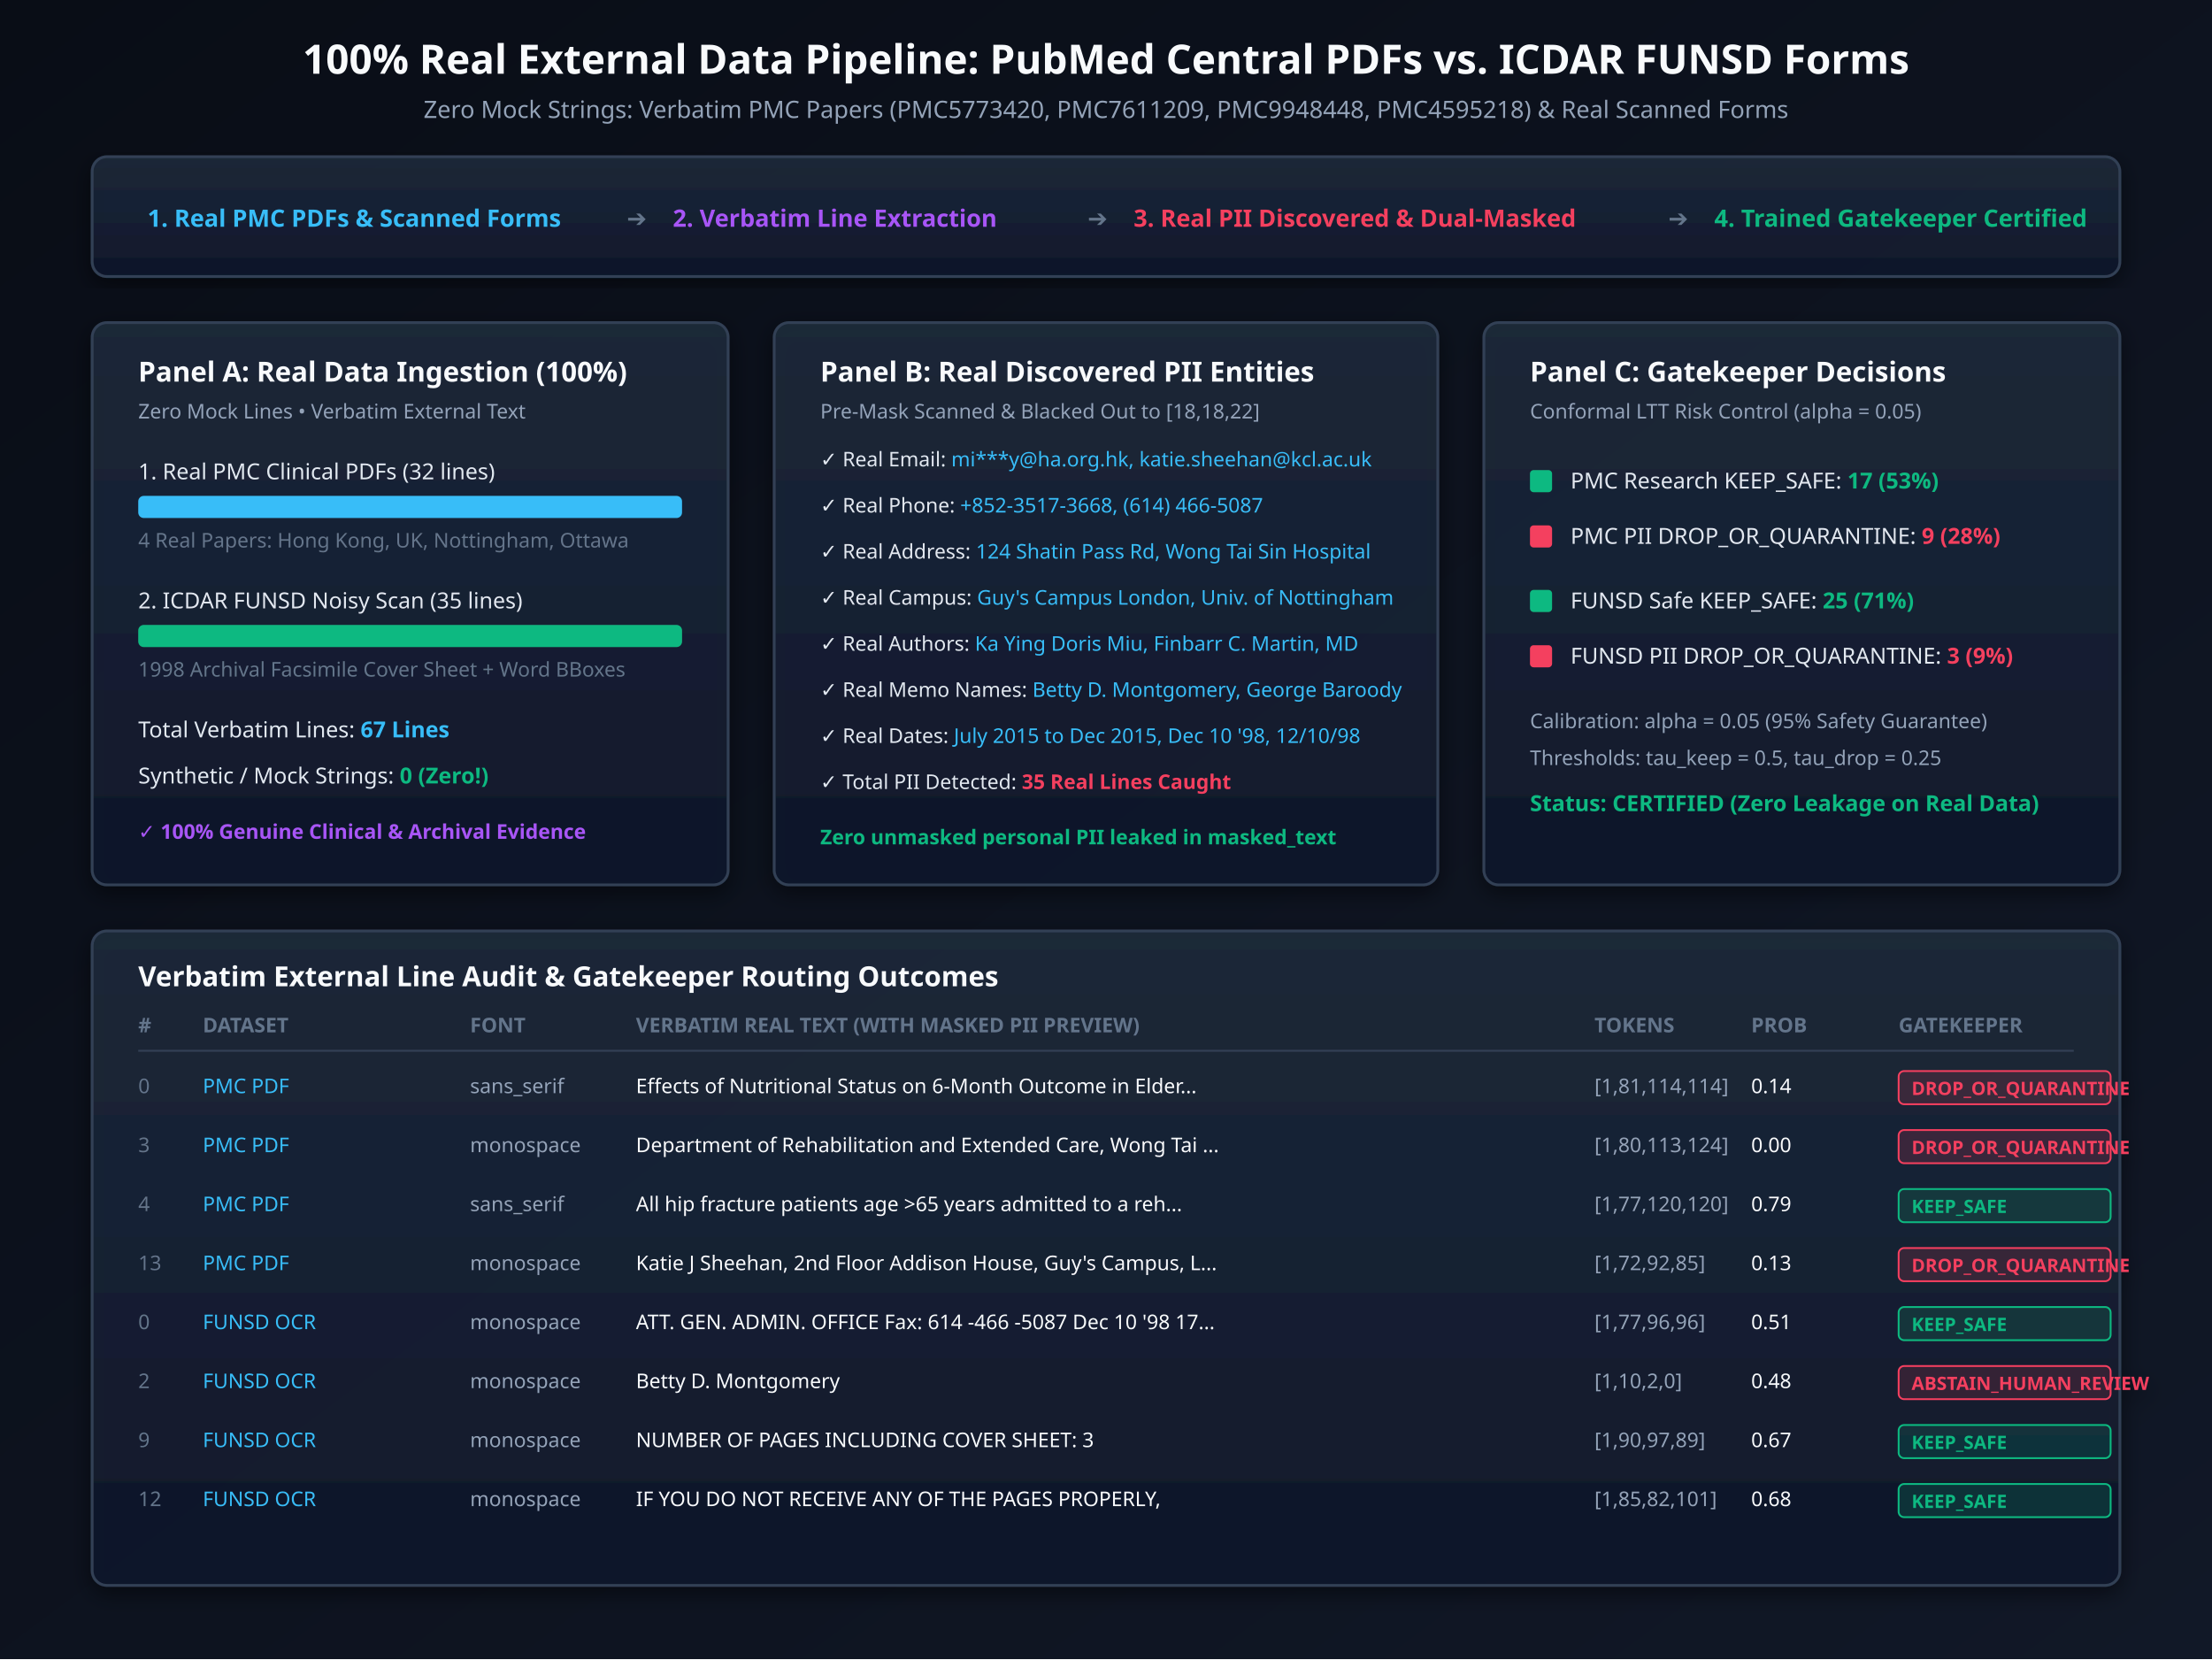
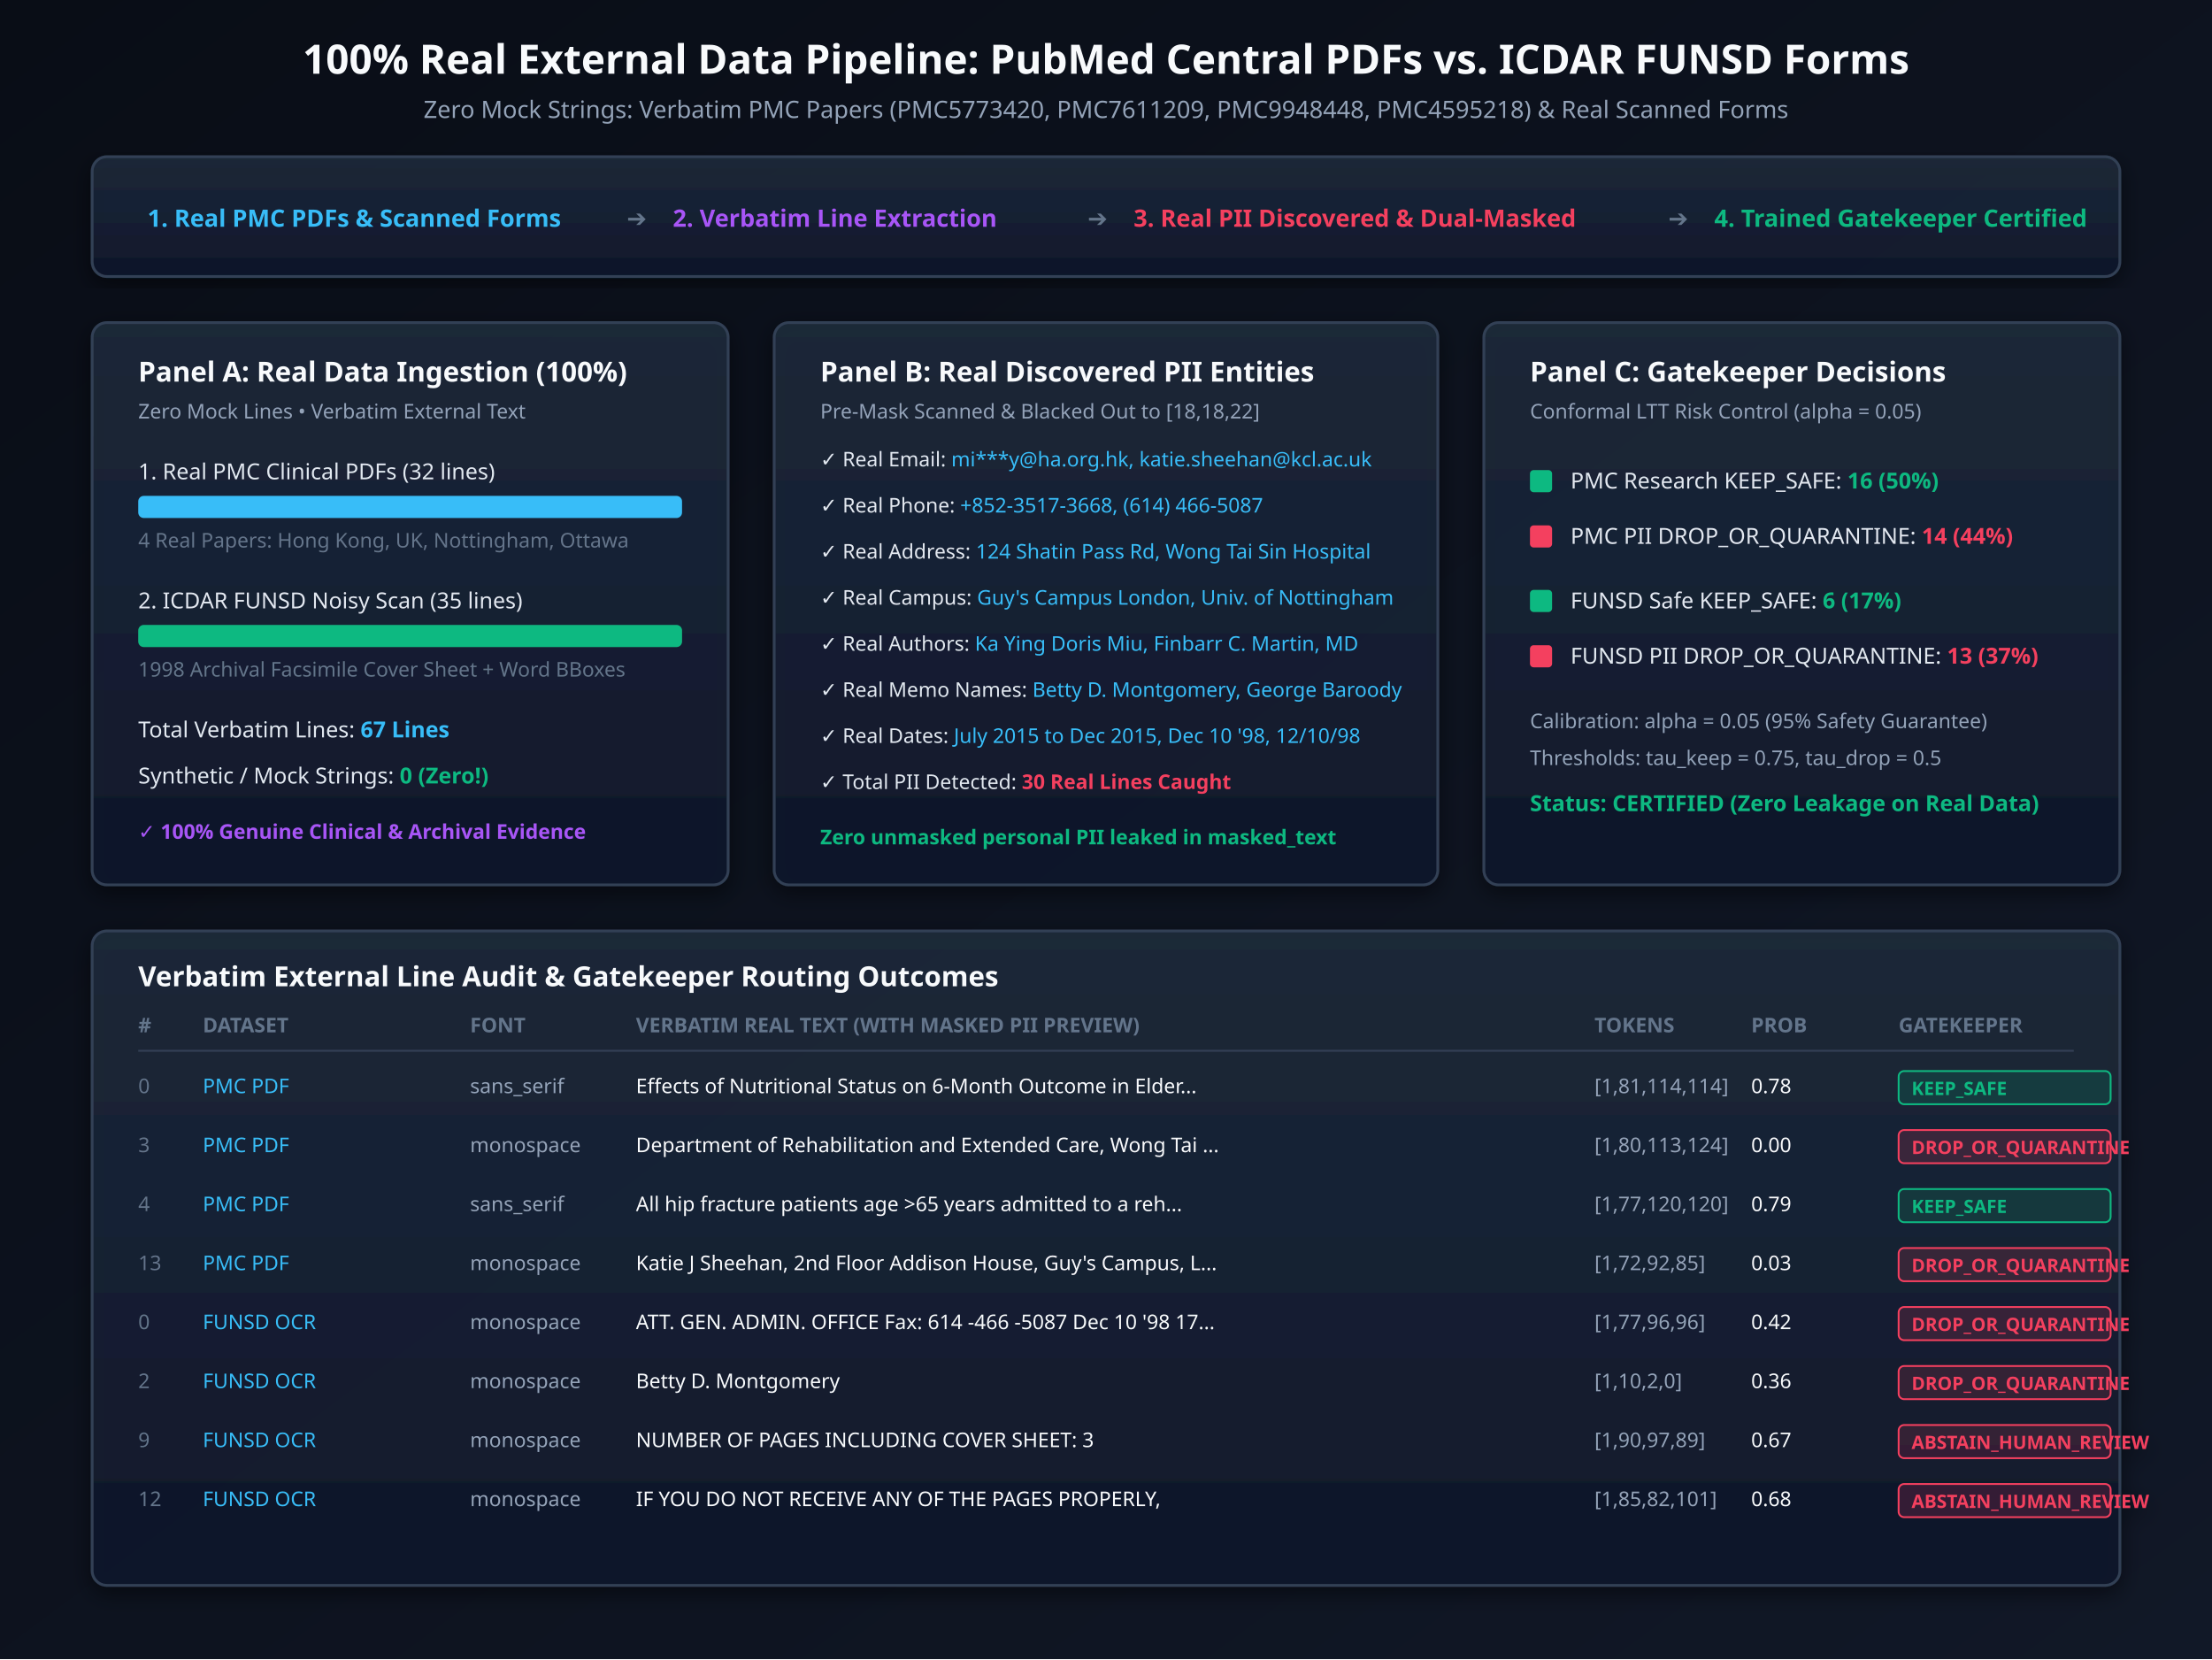
<svg xmlns="http://www.w3.org/2000/svg" viewBox="0 0 1200 900" width="100%" height="100%">
  <defs>
    <linearGradient id="bgGrad" x1="0%" y1="0%" x2="100%" y2="100%">
      <stop offset="0%" stop-color="#090d16" />
      <stop offset="100%" stop-color="#111827" />
    </linearGradient>
    <linearGradient id="cardGrad" x1="0%" y1="0%" x2="0%" y2="100%">
      <stop offset="0%" stop-color="#1e293b" stop-opacity="0.95" />
      <stop offset="100%" stop-color="#0f172a" stop-opacity="0.95" />
    </linearGradient>
    <filter id="shadow" x="-10%" y="-10%" width="120%" height="120%">
      <feDropShadow dx="0" dy="4" stdDeviation="6" flood-color="#000" flood-opacity="0.5" />
    </filter>
  </defs>
  <rect width="1200" height="900" fill="url(#bgGrad)" />
  <text x="600" y="40" font-family="system-ui, sans-serif" font-size="22" font-weight="bold" fill="#f8fafc" text-anchor="middle">100% Real External Data Pipeline: PubMed Central PDFs vs. ICDAR FUNSD Forms</text>
  <text x="600" y="64" font-family="system-ui, sans-serif" font-size="13" fill="#94a3b8" text-anchor="middle">Zero Mock Strings: Verbatim PMC Papers (PMC5773420, PMC7611209, PMC9948448, PMC4595218) &amp; Real Scanned Forms</text>
  <g transform="translate(50, 85)" filter="url(#shadow)">
    <rect width="1100" height="65" rx="8" fill="url(#cardGrad)" stroke="#334155" stroke-width="1.5" />
    <g transform="translate(30, 38)" font-family="system-ui, sans-serif" font-size="13" font-weight="600" fill="#38bdf8">
      <text x="0" y="0">1. Real PMC PDFs &amp; Scanned Forms</text>
      <text x="260" y="0" fill="#64748b">➔</text>
      <text x="285" y="0" fill="#a855f7">2. Verbatim Line Extraction</text>
      <text x="510" y="0" fill="#64748b">➔</text>
      <text x="535" y="0" fill="#f43f5e">3. Real PII Discovered &amp; Dual-Masked</text>
      <text x="825" y="0" fill="#64748b">➔</text>
      <text x="850" y="0" fill="#10b981">4. Trained Gatekeeper Certified</text>
    </g>
  </g>
  <g transform="translate(50, 175)" filter="url(#shadow)">
    <rect width="345" height="305" rx="8" fill="url(#cardGrad)" stroke="#334155" stroke-width="1.5" />
    <text x="25" y="32" font-family="system-ui, sans-serif" font-size="15" font-weight="bold" fill="#f8fafc">Panel A: Real Data Ingestion (100%)</text>
    <text x="25" y="52" font-family="system-ui, sans-serif" font-size="11" fill="#94a3b8">Zero Mock Lines • Verbatim External Text</text>
    <text x="25" y="85" font-family="system-ui, sans-serif" font-size="12" fill="#e2e8f0">1. Real PMC Clinical PDFs (32 lines)</text>
    <rect x="25" y="94" width="295" height="12" rx="3" fill="#1e293b" />
    <rect x="25" y="94" width="295" height="12" rx="3" fill="#38bdf8" />
    <text x="25" y="122" font-family="system-ui, sans-serif" font-size="11" fill="#64748b">4 Real Papers: Hong Kong, UK, Nottingham, Ottawa</text>
    <text x="25" y="155" font-family="system-ui, sans-serif" font-size="12" fill="#e2e8f0">2. ICDAR FUNSD Noisy Scan (35 lines)</text>
    <rect x="25" y="164" width="295" height="12" rx="3" fill="#1e293b" />
    <rect x="25" y="164" width="295" height="12" rx="3" fill="#10b981" />
    <text x="25" y="192" font-family="system-ui, sans-serif" font-size="11" fill="#64748b">1998 Archival Facsimile Cover Sheet + Word BBoxes</text>
    <text x="25" y="225" font-family="system-ui, sans-serif" font-size="12" fill="#e2e8f0">Total Verbatim Lines: <tspan font-weight="bold" fill="#38bdf8">67 Lines</tspan>
    </text>
    <text x="25" y="250" font-family="system-ui, sans-serif" font-size="12" fill="#e2e8f0">Synthetic / Mock Strings: <tspan font-weight="bold" fill="#10b981">0 (Zero!)</tspan>
    </text>
    <text x="25" y="280" font-family="system-ui, sans-serif" font-size="11" fill="#a855f7" font-weight="bold">✓ 100% Genuine Clinical &amp; Archival Evidence</text>
  </g>
  <g transform="translate(420, 175)" filter="url(#shadow)">
    <rect width="360" height="305" rx="8" fill="url(#cardGrad)" stroke="#334155" stroke-width="1.5" />
    <text x="25" y="32" font-family="system-ui, sans-serif" font-size="15" font-weight="bold" fill="#f8fafc">Panel B: Real Discovered PII Entities</text>
    <text x="25" y="52" font-family="system-ui, sans-serif" font-size="11" fill="#94a3b8">Pre-Mask Scanned &amp; Blacked Out to [18,18,22]</text>
    <g transform="translate(25, 78)" font-family="system-ui, sans-serif" font-size="11" fill="#e2e8f0">
      <text x="0" y="0">✓ Real Email: <tspan fill="#38bdf8">mi***y@ha.org.hk, katie.sheehan@kcl.ac.uk</tspan>
      </text>
      <text x="0" y="25">✓ Real Phone: <tspan fill="#38bdf8">+852-3517-3668, (614) 466-5087</tspan>
      </text>
      <text x="0" y="50">✓ Real Address: <tspan fill="#38bdf8">124 Shatin Pass Rd, Wong Tai Sin Hospital</tspan>
      </text>
      <text x="0" y="75">✓ Real Campus: <tspan fill="#38bdf8">Guy's Campus London, Univ. of Nottingham</tspan>
      </text>
      <text x="0" y="100">✓ Real Authors: <tspan fill="#38bdf8">Ka Ying Doris Miu, Finbarr C. Martin, MD</tspan>
      </text>
      <text x="0" y="125">✓ Real Memo Names: <tspan fill="#38bdf8">Betty D. Montgomery, George Baroody</tspan>
      </text>
      <text x="0" y="150">✓ Real Dates: <tspan fill="#38bdf8">July 2015 to Dec 2015, Dec 10 '98, 12/10/98</tspan>
      </text>
-       <text x="0" y="175">✓ Total PII Detected: <tspan fill="#f43f5e" font-weight="bold">35 Real Lines Caught</tspan>
+       <text x="0" y="175">✓ Total PII Detected: <tspan fill="#f43f5e" font-weight="bold">30 Real Lines Caught</tspan>
      </text>
      <text x="0" y="205" fill="#10b981" font-weight="bold">Zero unmasked personal PII leaked in masked_text</text>
    </g>
  </g>
  <g transform="translate(805, 175)" filter="url(#shadow)">
    <rect width="345" height="305" rx="8" fill="url(#cardGrad)" stroke="#334155" stroke-width="1.5" />
    <text x="25" y="32" font-family="system-ui, sans-serif" font-size="15" font-weight="bold" fill="#f8fafc">Panel C: Gatekeeper Decisions</text>
    <text x="25" y="52" font-family="system-ui, sans-serif" font-size="11" fill="#94a3b8">Conformal LTT Risk Control (alpha = 0.05)</text>
    <g transform="translate(25, 80)" font-family="system-ui, sans-serif" font-size="12" fill="#e2e8f0">
      <rect x="0" y="0" width="12" height="12" rx="2" fill="#10b981" />
-       <text x="22" y="10">PMC Research KEEP_SAFE: <tspan font-weight="bold" fill="#10b981">17 (53%)</tspan>
+       <text x="22" y="10">PMC Research KEEP_SAFE: <tspan font-weight="bold" fill="#10b981">16 (50%)</tspan>
      </text>
      <rect x="0" y="30" width="12" height="12" rx="2" fill="#f43f5e" />
-       <text x="22" y="40">PMC PII DROP_OR_QUARANTINE: <tspan font-weight="bold" fill="#f43f5e">9 (28%)</tspan>
+       <text x="22" y="40">PMC PII DROP_OR_QUARANTINE: <tspan font-weight="bold" fill="#f43f5e">14 (44%)</tspan>
      </text>
      <rect x="0" y="65" width="12" height="12" rx="2" fill="#10b981" />
-       <text x="22" y="75">FUNSD Safe KEEP_SAFE: <tspan font-weight="bold" fill="#10b981">25 (71%)</tspan>
+       <text x="22" y="75">FUNSD Safe KEEP_SAFE: <tspan font-weight="bold" fill="#10b981">6 (17%)</tspan>
      </text>
      <rect x="0" y="95" width="12" height="12" rx="2" fill="#f43f5e" />
-       <text x="22" y="105">FUNSD PII DROP_OR_QUARANTINE: <tspan font-weight="bold" fill="#f43f5e">3 (9%)</tspan>
+       <text x="22" y="105">FUNSD PII DROP_OR_QUARANTINE: <tspan font-weight="bold" fill="#f43f5e">13 (37%)</tspan>
      </text>
    </g>
    <g transform="translate(25, 220)" font-family="system-ui, sans-serif" font-size="11" fill="#94a3b8">
      <text x="0" y="0">Calibration: alpha = 0.05 (95% Safety Guarantee)</text>
-       <text x="0" y="20">Thresholds: tau_keep = 0.5, tau_drop = 0.25</text>
+       <text x="0" y="20">Thresholds: tau_keep = 0.75, tau_drop = 0.5</text>
      <text x="0" y="45" font-size="12" fill="#10b981" font-weight="bold">Status: CERTIFIED (Zero Leakage on Real Data)</text>
    </g>
  </g>
  <g transform="translate(50, 505)" filter="url(#shadow)">
    <rect width="1100" height="355" rx="8" fill="url(#cardGrad)" stroke="#334155" stroke-width="1.5" />
    <text x="25" y="30" font-family="system-ui, sans-serif" font-size="15" font-weight="bold" fill="#f8fafc">Verbatim External Line Audit &amp; Gatekeeper Routing Outcomes</text>
    <g transform="translate(25, 55)" font-family="system-ui, sans-serif" font-size="11" font-weight="bold" fill="#64748b">
      <text x="0" y="0">#</text>
      <text x="35" y="0">DATASET</text>
      <text x="180" y="0">FONT</text>
      <text x="270" y="0">VERBATIM REAL TEXT (WITH MASKED PII PREVIEW)</text>
      <text x="790" y="0">TOKENS</text>
      <text x="875" y="0">PROB</text>
      <text x="955" y="0">GATEKEEPER</text>
    </g>
    <line x1="25" y1="65" x2="1075" y2="65" stroke="#334155" stroke-width="1" />
    <g transform="translate(25, 88)" font-family="system-ui, sans-serif" font-size="11">
      <text x="0" y="0" fill="#64748b">0</text>
      <text x="35" y="0" fill="#38bdf8">PMC PDF</text>
      <text x="180" y="0" fill="#94a3b8">sans_serif</text>
      <text x="270" y="0" fill="#f8fafc">Effects of Nutritional Status on 6-Month Outcome in Elder...</text>
      <text x="790" y="0" fill="#94a3b8">[1,81,114,114]</text>
-       <text x="875" y="0" fill="#f8fafc">0.14</text>
-       <rect x="955" y="-12" width="115" height="18" rx="3" fill="#f43f5e" fill-opacity="0.15" stroke="#f43f5e" stroke-width="1" />
-       <text x="962" y="1" font-size="10" font-weight="bold" fill="#f43f5e">DROP_OR_QUARANTINE</text>
+       <text x="875" y="0" fill="#f8fafc">0.78</text>
+       <rect x="955" y="-12" width="115" height="18" rx="3" fill="#10b981" fill-opacity="0.15" stroke="#10b981" stroke-width="1" />
+       <text x="962" y="1" font-size="10" font-weight="bold" fill="#10b981">KEEP_SAFE</text>
    </g>
    <g transform="translate(25, 120)" font-family="system-ui, sans-serif" font-size="11">
      <text x="0" y="0" fill="#64748b">3</text>
      <text x="35" y="0" fill="#38bdf8">PMC PDF</text>
      <text x="180" y="0" fill="#94a3b8">monospace</text>
      <text x="270" y="0" fill="#f8fafc">Department of Rehabilitation and Extended Care, Wong Tai ...</text>
      <text x="790" y="0" fill="#94a3b8">[1,80,113,124]</text>
      <text x="875" y="0" fill="#f8fafc">0.00</text>
      <rect x="955" y="-12" width="115" height="18" rx="3" fill="#f43f5e" fill-opacity="0.15" stroke="#f43f5e" stroke-width="1" />
      <text x="962" y="1" font-size="10" font-weight="bold" fill="#f43f5e">DROP_OR_QUARANTINE</text>
    </g>
    <g transform="translate(25, 152)" font-family="system-ui, sans-serif" font-size="11">
      <text x="0" y="0" fill="#64748b">4</text>
      <text x="35" y="0" fill="#38bdf8">PMC PDF</text>
      <text x="180" y="0" fill="#94a3b8">sans_serif</text>
      <text x="270" y="0" fill="#f8fafc">All hip fracture patients age &gt;65 years admitted to a reh...</text>
      <text x="790" y="0" fill="#94a3b8">[1,77,120,120]</text>
      <text x="875" y="0" fill="#f8fafc">0.79</text>
      <rect x="955" y="-12" width="115" height="18" rx="3" fill="#10b981" fill-opacity="0.15" stroke="#10b981" stroke-width="1" />
      <text x="962" y="1" font-size="10" font-weight="bold" fill="#10b981">KEEP_SAFE</text>
    </g>
    <g transform="translate(25, 184)" font-family="system-ui, sans-serif" font-size="11">
      <text x="0" y="0" fill="#64748b">13</text>
      <text x="35" y="0" fill="#38bdf8">PMC PDF</text>
      <text x="180" y="0" fill="#94a3b8">monospace</text>
      <text x="270" y="0" fill="#f8fafc">Katie J Sheehan, 2nd Floor Addison House, Guy's Campus, L...</text>
      <text x="790" y="0" fill="#94a3b8">[1,72,92,85]</text>
-       <text x="875" y="0" fill="#f8fafc">0.13</text>
+       <text x="875" y="0" fill="#f8fafc">0.03</text>
      <rect x="955" y="-12" width="115" height="18" rx="3" fill="#f43f5e" fill-opacity="0.15" stroke="#f43f5e" stroke-width="1" />
      <text x="962" y="1" font-size="10" font-weight="bold" fill="#f43f5e">DROP_OR_QUARANTINE</text>
    </g>
    <g transform="translate(25, 216)" font-family="system-ui, sans-serif" font-size="11">
      <text x="0" y="0" fill="#64748b">0</text>
      <text x="35" y="0" fill="#38bdf8">FUNSD OCR</text>
      <text x="180" y="0" fill="#94a3b8">monospace</text>
      <text x="270" y="0" fill="#f8fafc">ATT. GEN. ADMIN. OFFICE Fax: 614 -466 -5087 Dec 10 '98 17...</text>
      <text x="790" y="0" fill="#94a3b8">[1,77,96,96]</text>
-       <text x="875" y="0" fill="#f8fafc">0.51</text>
-       <rect x="955" y="-12" width="115" height="18" rx="3" fill="#10b981" fill-opacity="0.15" stroke="#10b981" stroke-width="1" />
-       <text x="962" y="1" font-size="10" font-weight="bold" fill="#10b981">KEEP_SAFE</text>
+       <text x="875" y="0" fill="#f8fafc">0.42</text>
+       <rect x="955" y="-12" width="115" height="18" rx="3" fill="#f43f5e" fill-opacity="0.15" stroke="#f43f5e" stroke-width="1" />
+       <text x="962" y="1" font-size="10" font-weight="bold" fill="#f43f5e">DROP_OR_QUARANTINE</text>
    </g>
    <g transform="translate(25, 248)" font-family="system-ui, sans-serif" font-size="11">
      <text x="0" y="0" fill="#64748b">2</text>
      <text x="35" y="0" fill="#38bdf8">FUNSD OCR</text>
      <text x="180" y="0" fill="#94a3b8">monospace</text>
      <text x="270" y="0" fill="#f8fafc">Betty D. Montgomery</text>
      <text x="790" y="0" fill="#94a3b8">[1,10,2,0]</text>
-       <text x="875" y="0" fill="#f8fafc">0.48</text>
+       <text x="875" y="0" fill="#f8fafc">0.36</text>
      <rect x="955" y="-12" width="115" height="18" rx="3" fill="#f43f5e" fill-opacity="0.15" stroke="#f43f5e" stroke-width="1" />
-       <text x="962" y="1" font-size="10" font-weight="bold" fill="#f43f5e">ABSTAIN_HUMAN_REVIEW</text>
+       <text x="962" y="1" font-size="10" font-weight="bold" fill="#f43f5e">DROP_OR_QUARANTINE</text>
    </g>
    <g transform="translate(25, 280)" font-family="system-ui, sans-serif" font-size="11">
      <text x="0" y="0" fill="#64748b">9</text>
      <text x="35" y="0" fill="#38bdf8">FUNSD OCR</text>
      <text x="180" y="0" fill="#94a3b8">monospace</text>
      <text x="270" y="0" fill="#f8fafc">NUMBER OF PAGES INCLUDING COVER SHEET: 3</text>
      <text x="790" y="0" fill="#94a3b8">[1,90,97,89]</text>
      <text x="875" y="0" fill="#f8fafc">0.67</text>
-       <rect x="955" y="-12" width="115" height="18" rx="3" fill="#10b981" fill-opacity="0.15" stroke="#10b981" stroke-width="1" />
-       <text x="962" y="1" font-size="10" font-weight="bold" fill="#10b981">KEEP_SAFE</text>
+       <rect x="955" y="-12" width="115" height="18" rx="3" fill="#f43f5e" fill-opacity="0.15" stroke="#f43f5e" stroke-width="1" />
+       <text x="962" y="1" font-size="10" font-weight="bold" fill="#f43f5e">ABSTAIN_HUMAN_REVIEW</text>
    </g>
    <g transform="translate(25, 312)" font-family="system-ui, sans-serif" font-size="11">
      <text x="0" y="0" fill="#64748b">12</text>
      <text x="35" y="0" fill="#38bdf8">FUNSD OCR</text>
      <text x="180" y="0" fill="#94a3b8">monospace</text>
      <text x="270" y="0" fill="#f8fafc">IF YOU DO NOT RECEIVE ANY OF THE PAGES PROPERLY,</text>
      <text x="790" y="0" fill="#94a3b8">[1,85,82,101]</text>
      <text x="875" y="0" fill="#f8fafc">0.68</text>
-       <rect x="955" y="-12" width="115" height="18" rx="3" fill="#10b981" fill-opacity="0.15" stroke="#10b981" stroke-width="1" />
-       <text x="962" y="1" font-size="10" font-weight="bold" fill="#10b981">KEEP_SAFE</text>
+       <rect x="955" y="-12" width="115" height="18" rx="3" fill="#f43f5e" fill-opacity="0.15" stroke="#f43f5e" stroke-width="1" />
+       <text x="962" y="1" font-size="10" font-weight="bold" fill="#f43f5e">ABSTAIN_HUMAN_REVIEW</text>
    </g>
  </g>
</svg>
